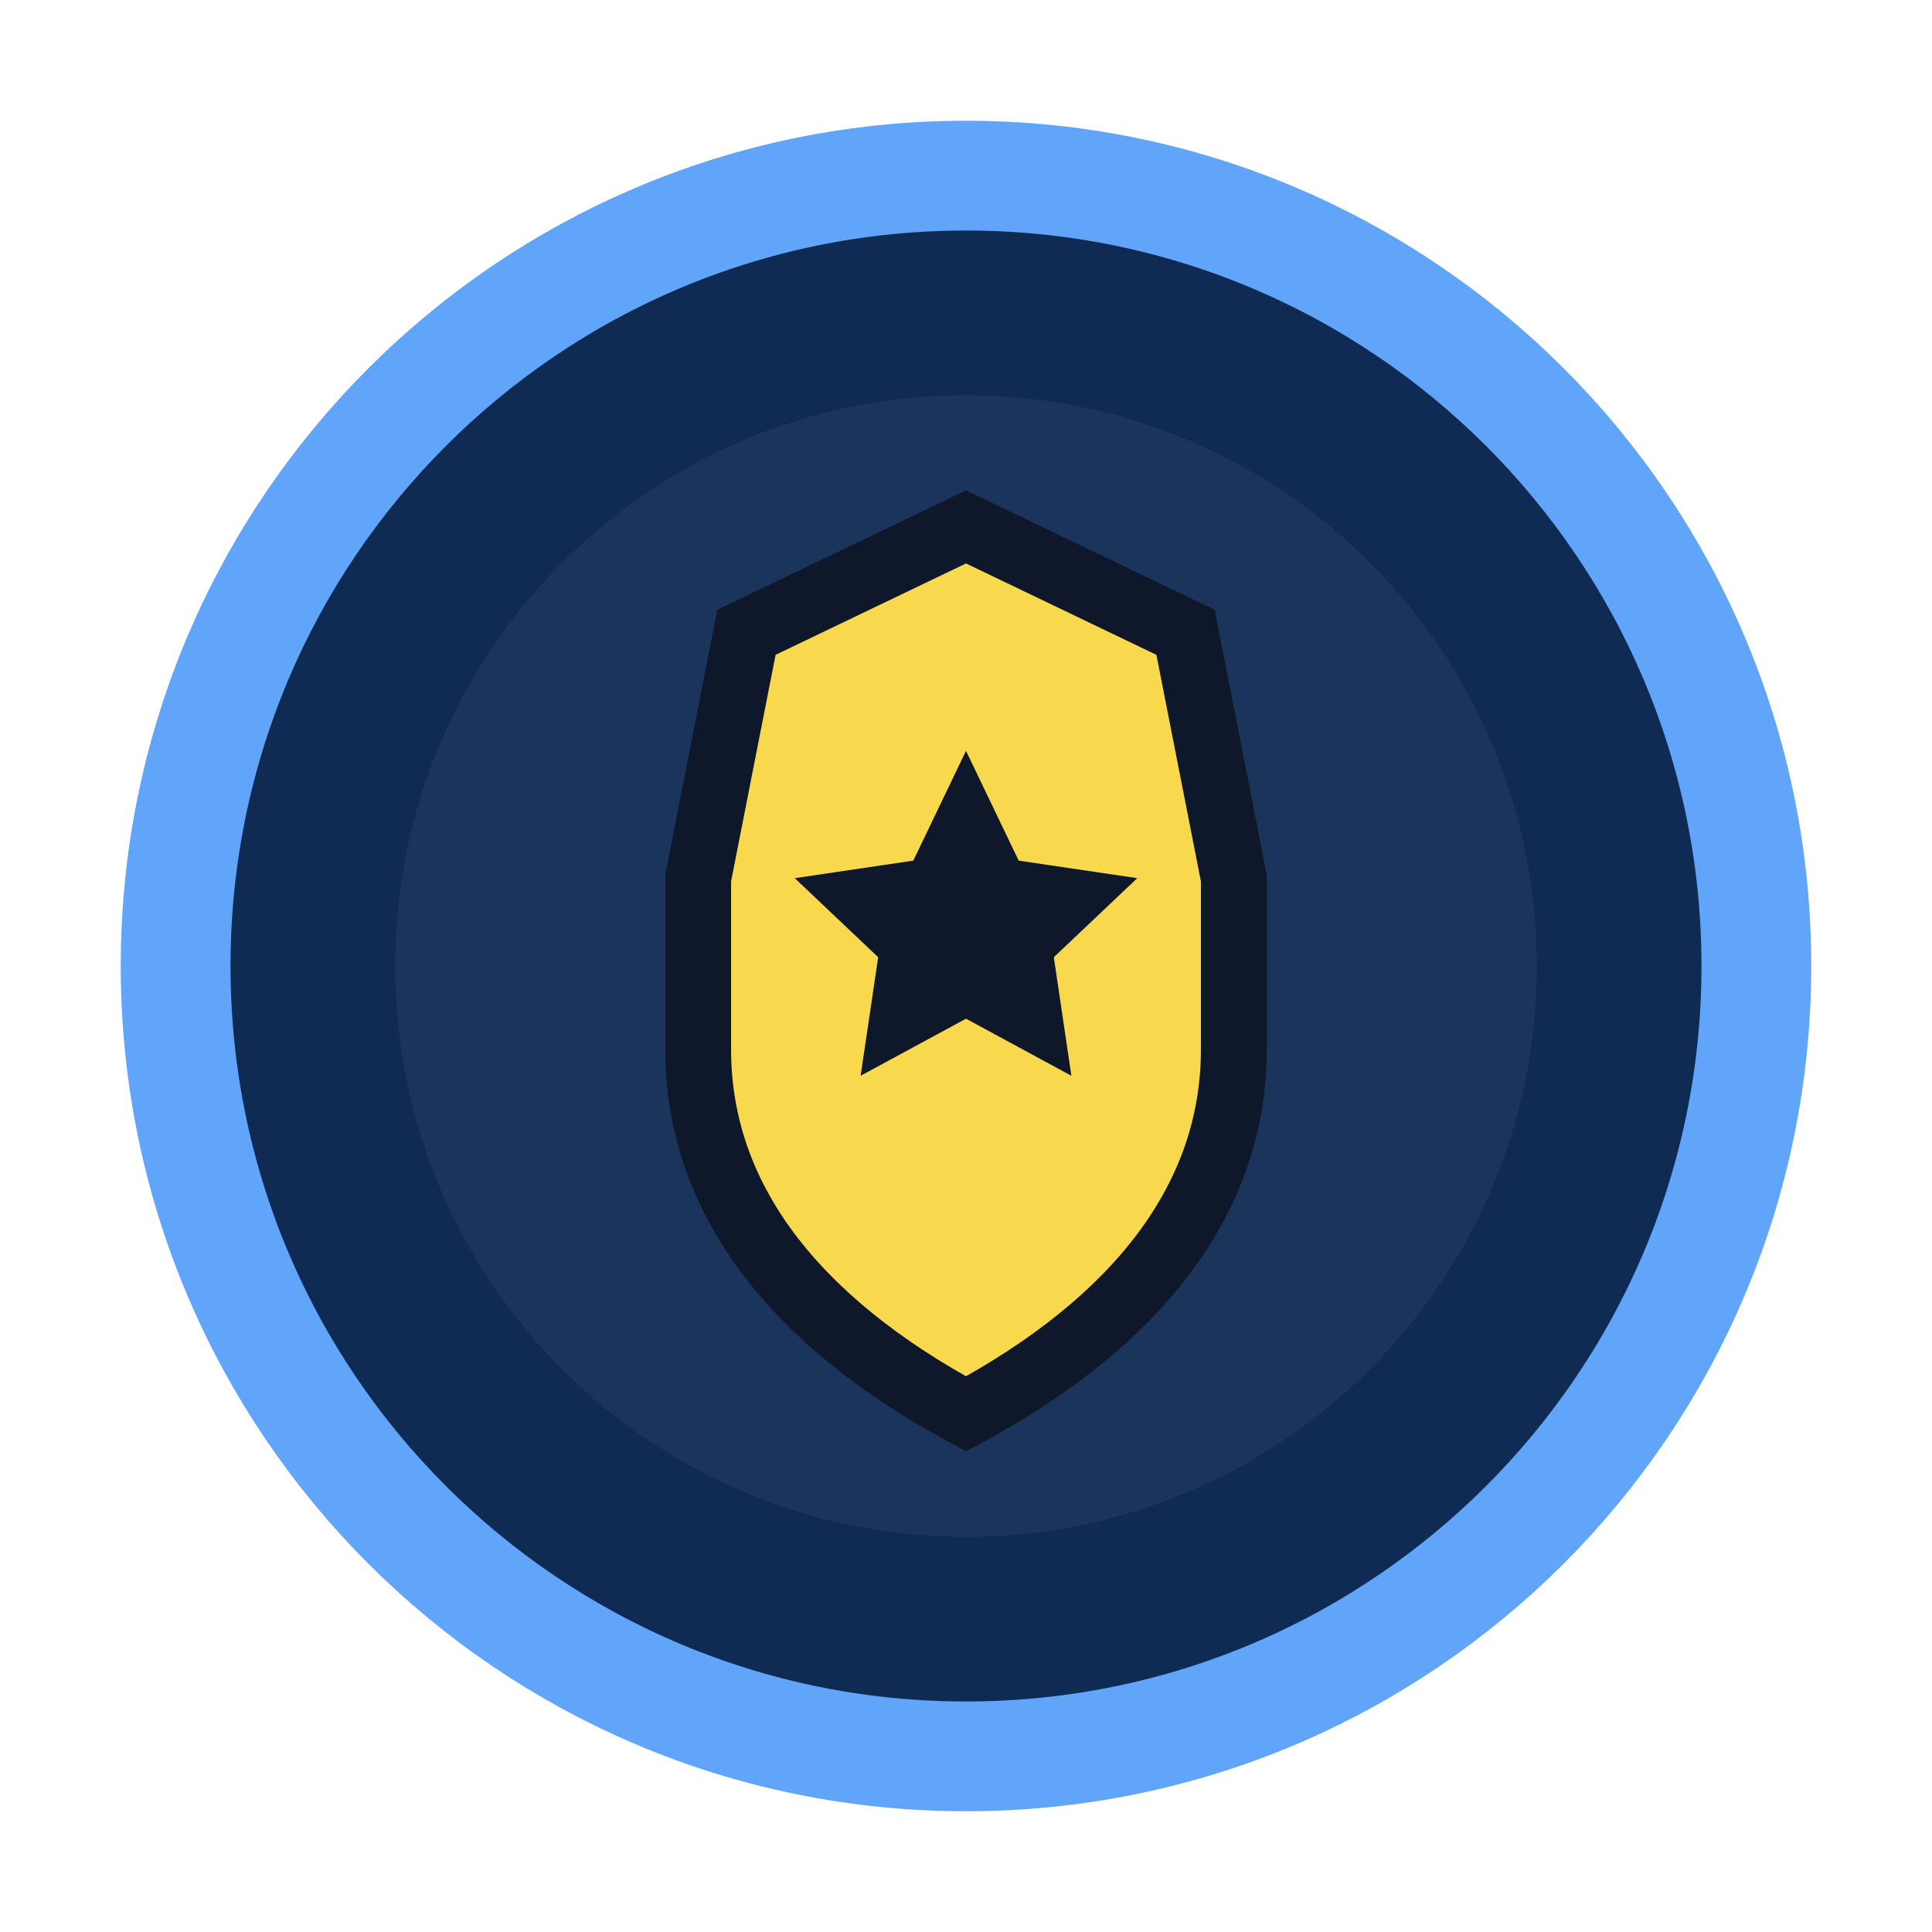
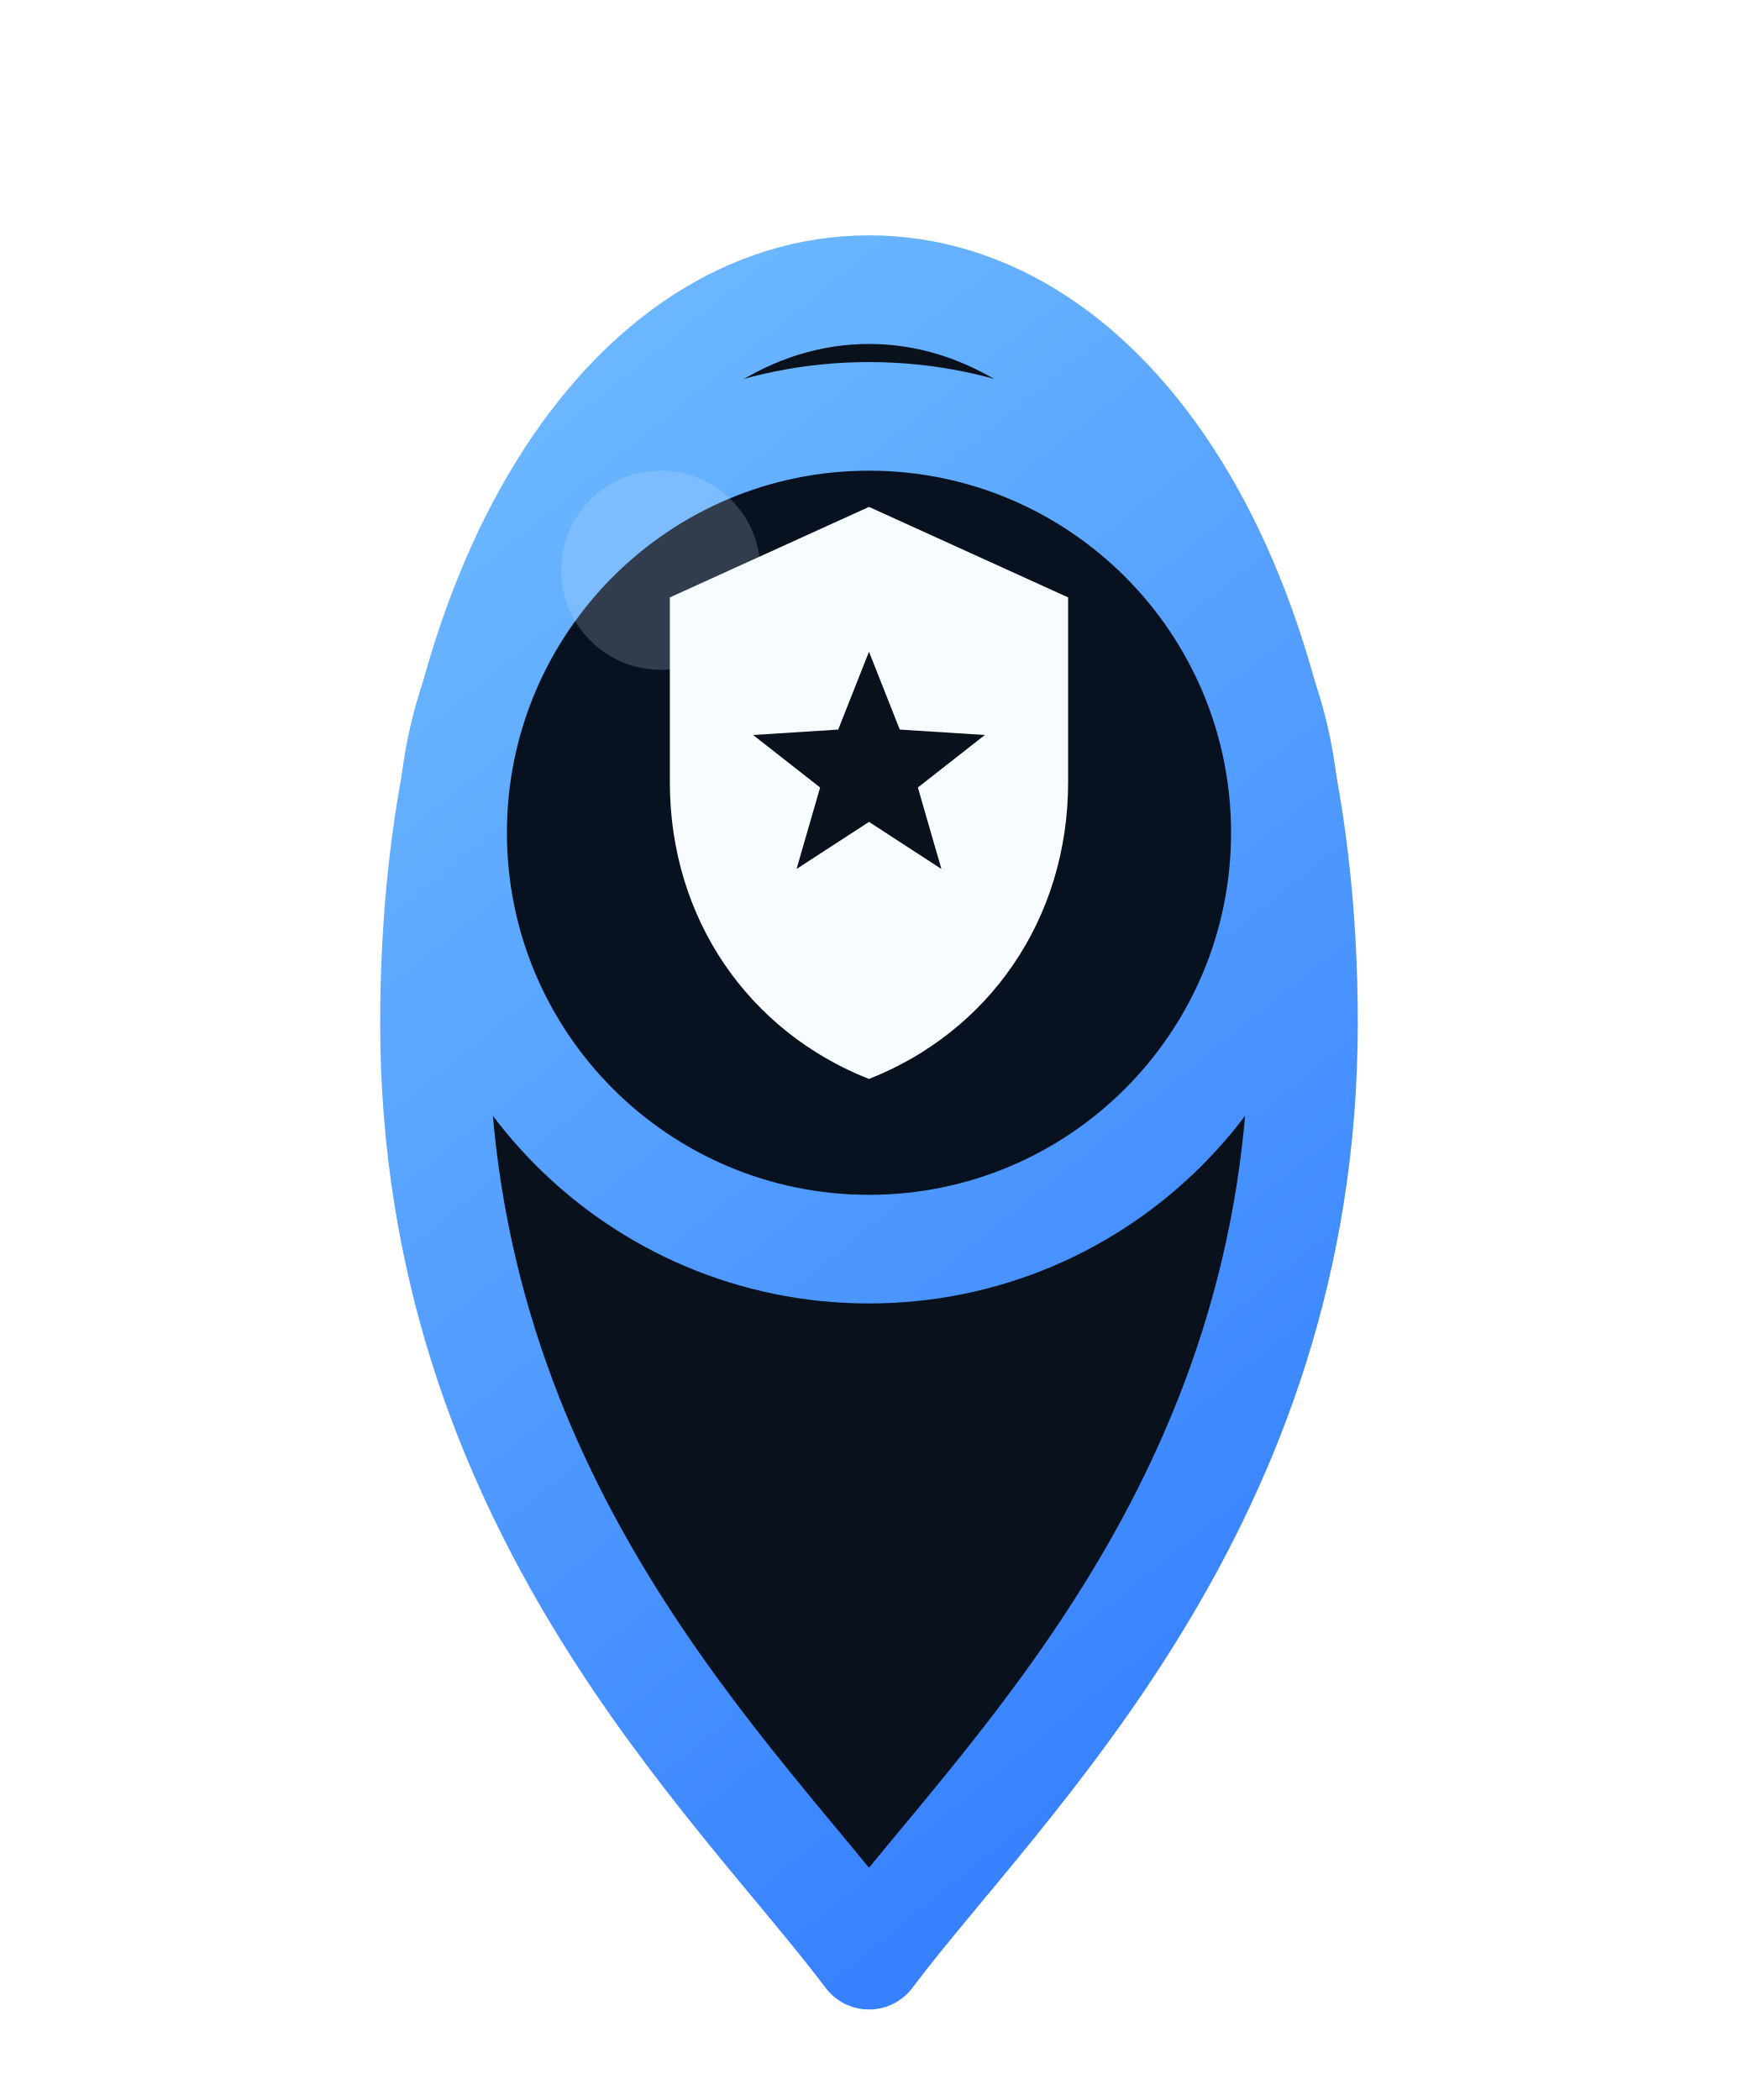
- <svg xmlns="http://www.w3.org/2000/svg" width="44" height="44" viewBox="0 0 44 44">
-   <circle cx="22" cy="22" r="18" fill="#0F2A53" />
-   <circle cx="22" cy="22" r="18" fill="none" stroke="#60A5FA" stroke-width="2.5" />
-   <circle cx="22" cy="22" r="13" fill="rgba(255,255,255,0.05)" />
-   <path d="M22 12l5 2.4 1.1 5.6v3.9c0 3.4-2.2 6.2-6.1 8.3-3.9-2.1-6.1-4.9-6.1-8.3V20l1.1-5.6L22 12z" fill="#F8D94E" stroke="#0F172A" stroke-width="1.5" />
-   <path d="M22 17.1l1.2 2.5 2.7.4-1.9 1.8.4 2.7-2.4-1.3-2.4 1.3.4-2.7-1.9-1.8 2.7-.4 1.2-2.5z" fill="#0F172A" />
+ <svg xmlns="http://www.w3.org/2000/svg" width="96" height="116" viewBox="0 0 96 116" fill="none">
+   <defs>
+     <linearGradient id="policeOuter" x1="18" y1="18" x2="78" y2="92" gradientUnits="userSpaceOnUse">
+       <stop stop-color="#72BEFF" />
+       <stop offset="1" stop-color="#347EFF" />
+     </linearGradient>
+   </defs>
+   <path d="M48 108C40.7 98.3 24 83.1 24 56.5C24 31.9 34.9 16 48 16C61.1 16 72 31.9 72 56.5C72 83.1 55.3 98.3 48 108Z" fill="#09111D" stroke="url(#policeOuter)" stroke-width="6" stroke-linejoin="round" />
+   <circle cx="48" cy="46" r="26" fill="url(#policeOuter)" />
+   <circle cx="48" cy="46" r="20" fill="#07111F" />
+   <circle cx="36.5" cy="31.5" r="5.5" fill="#D8EBFF" fill-opacity=".2" />
+   <path d="M48 28L59 33V43.2C59 50.8 54.6 57 48 59.6C41.4 57 37 50.8 37 43.2V33L48 28Z" fill="#F8FBFF" />
+   <path d="M48 36L49.7 40.3L54.4 40.6L50.7 43.5L52 48L48 45.4L44 48L45.3 43.5L41.6 40.6L46.3 40.3L48 36Z" fill="#09111D" />
</svg>
